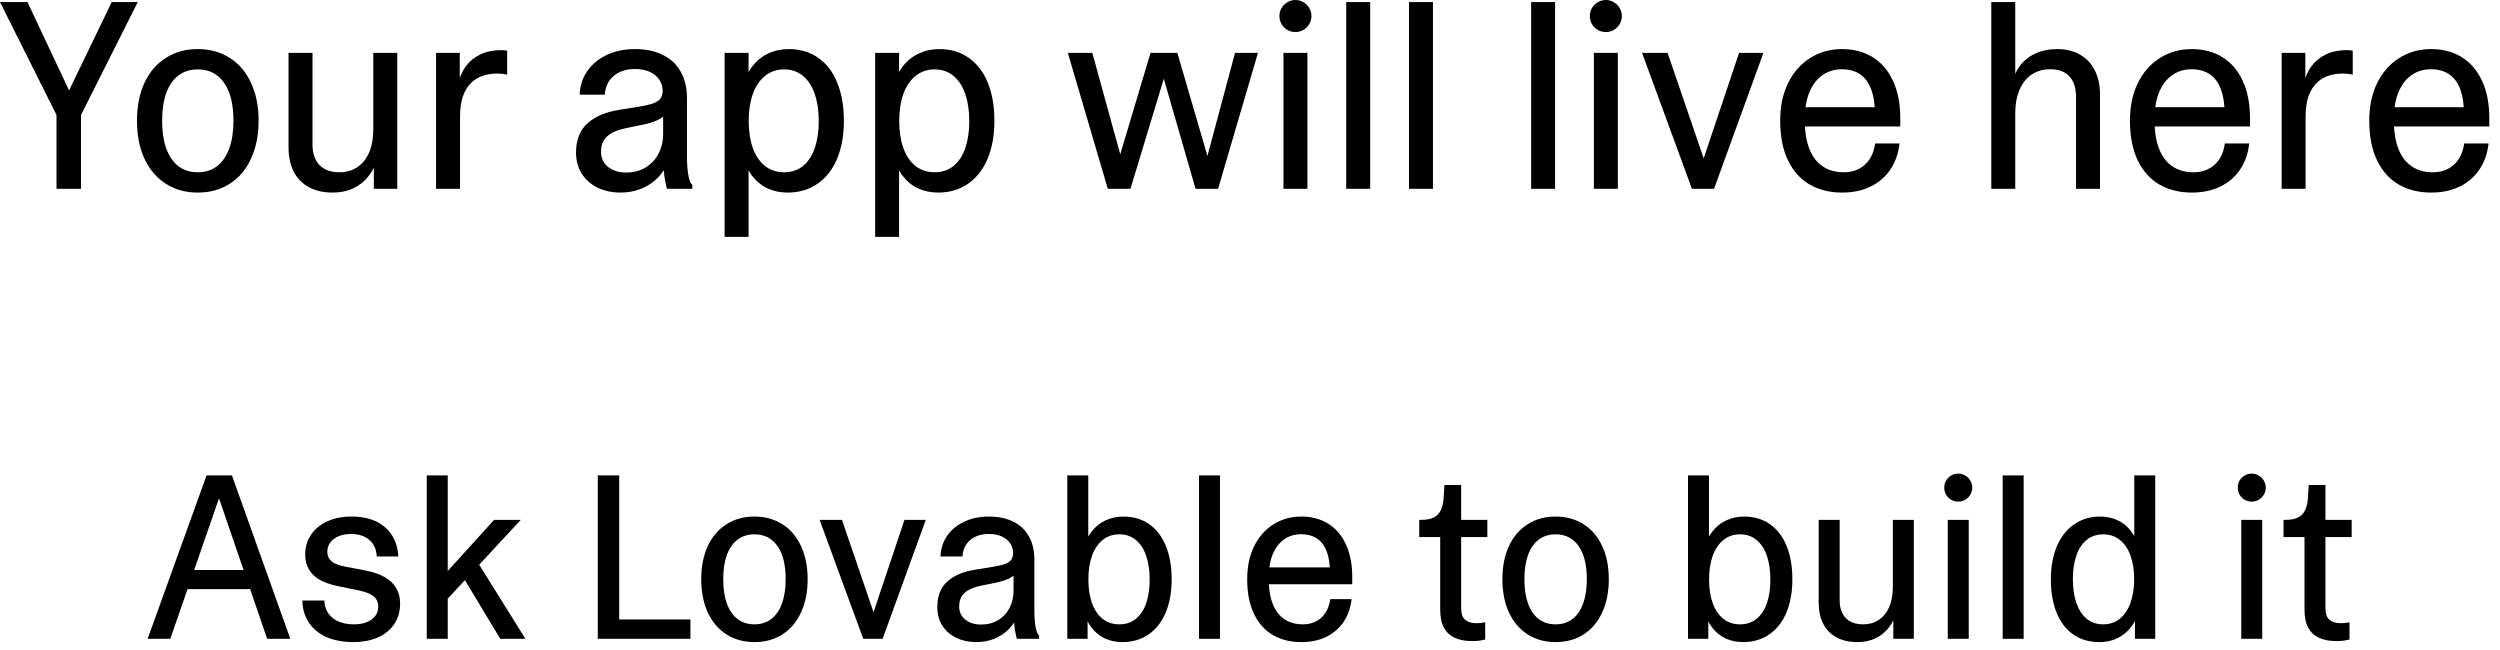
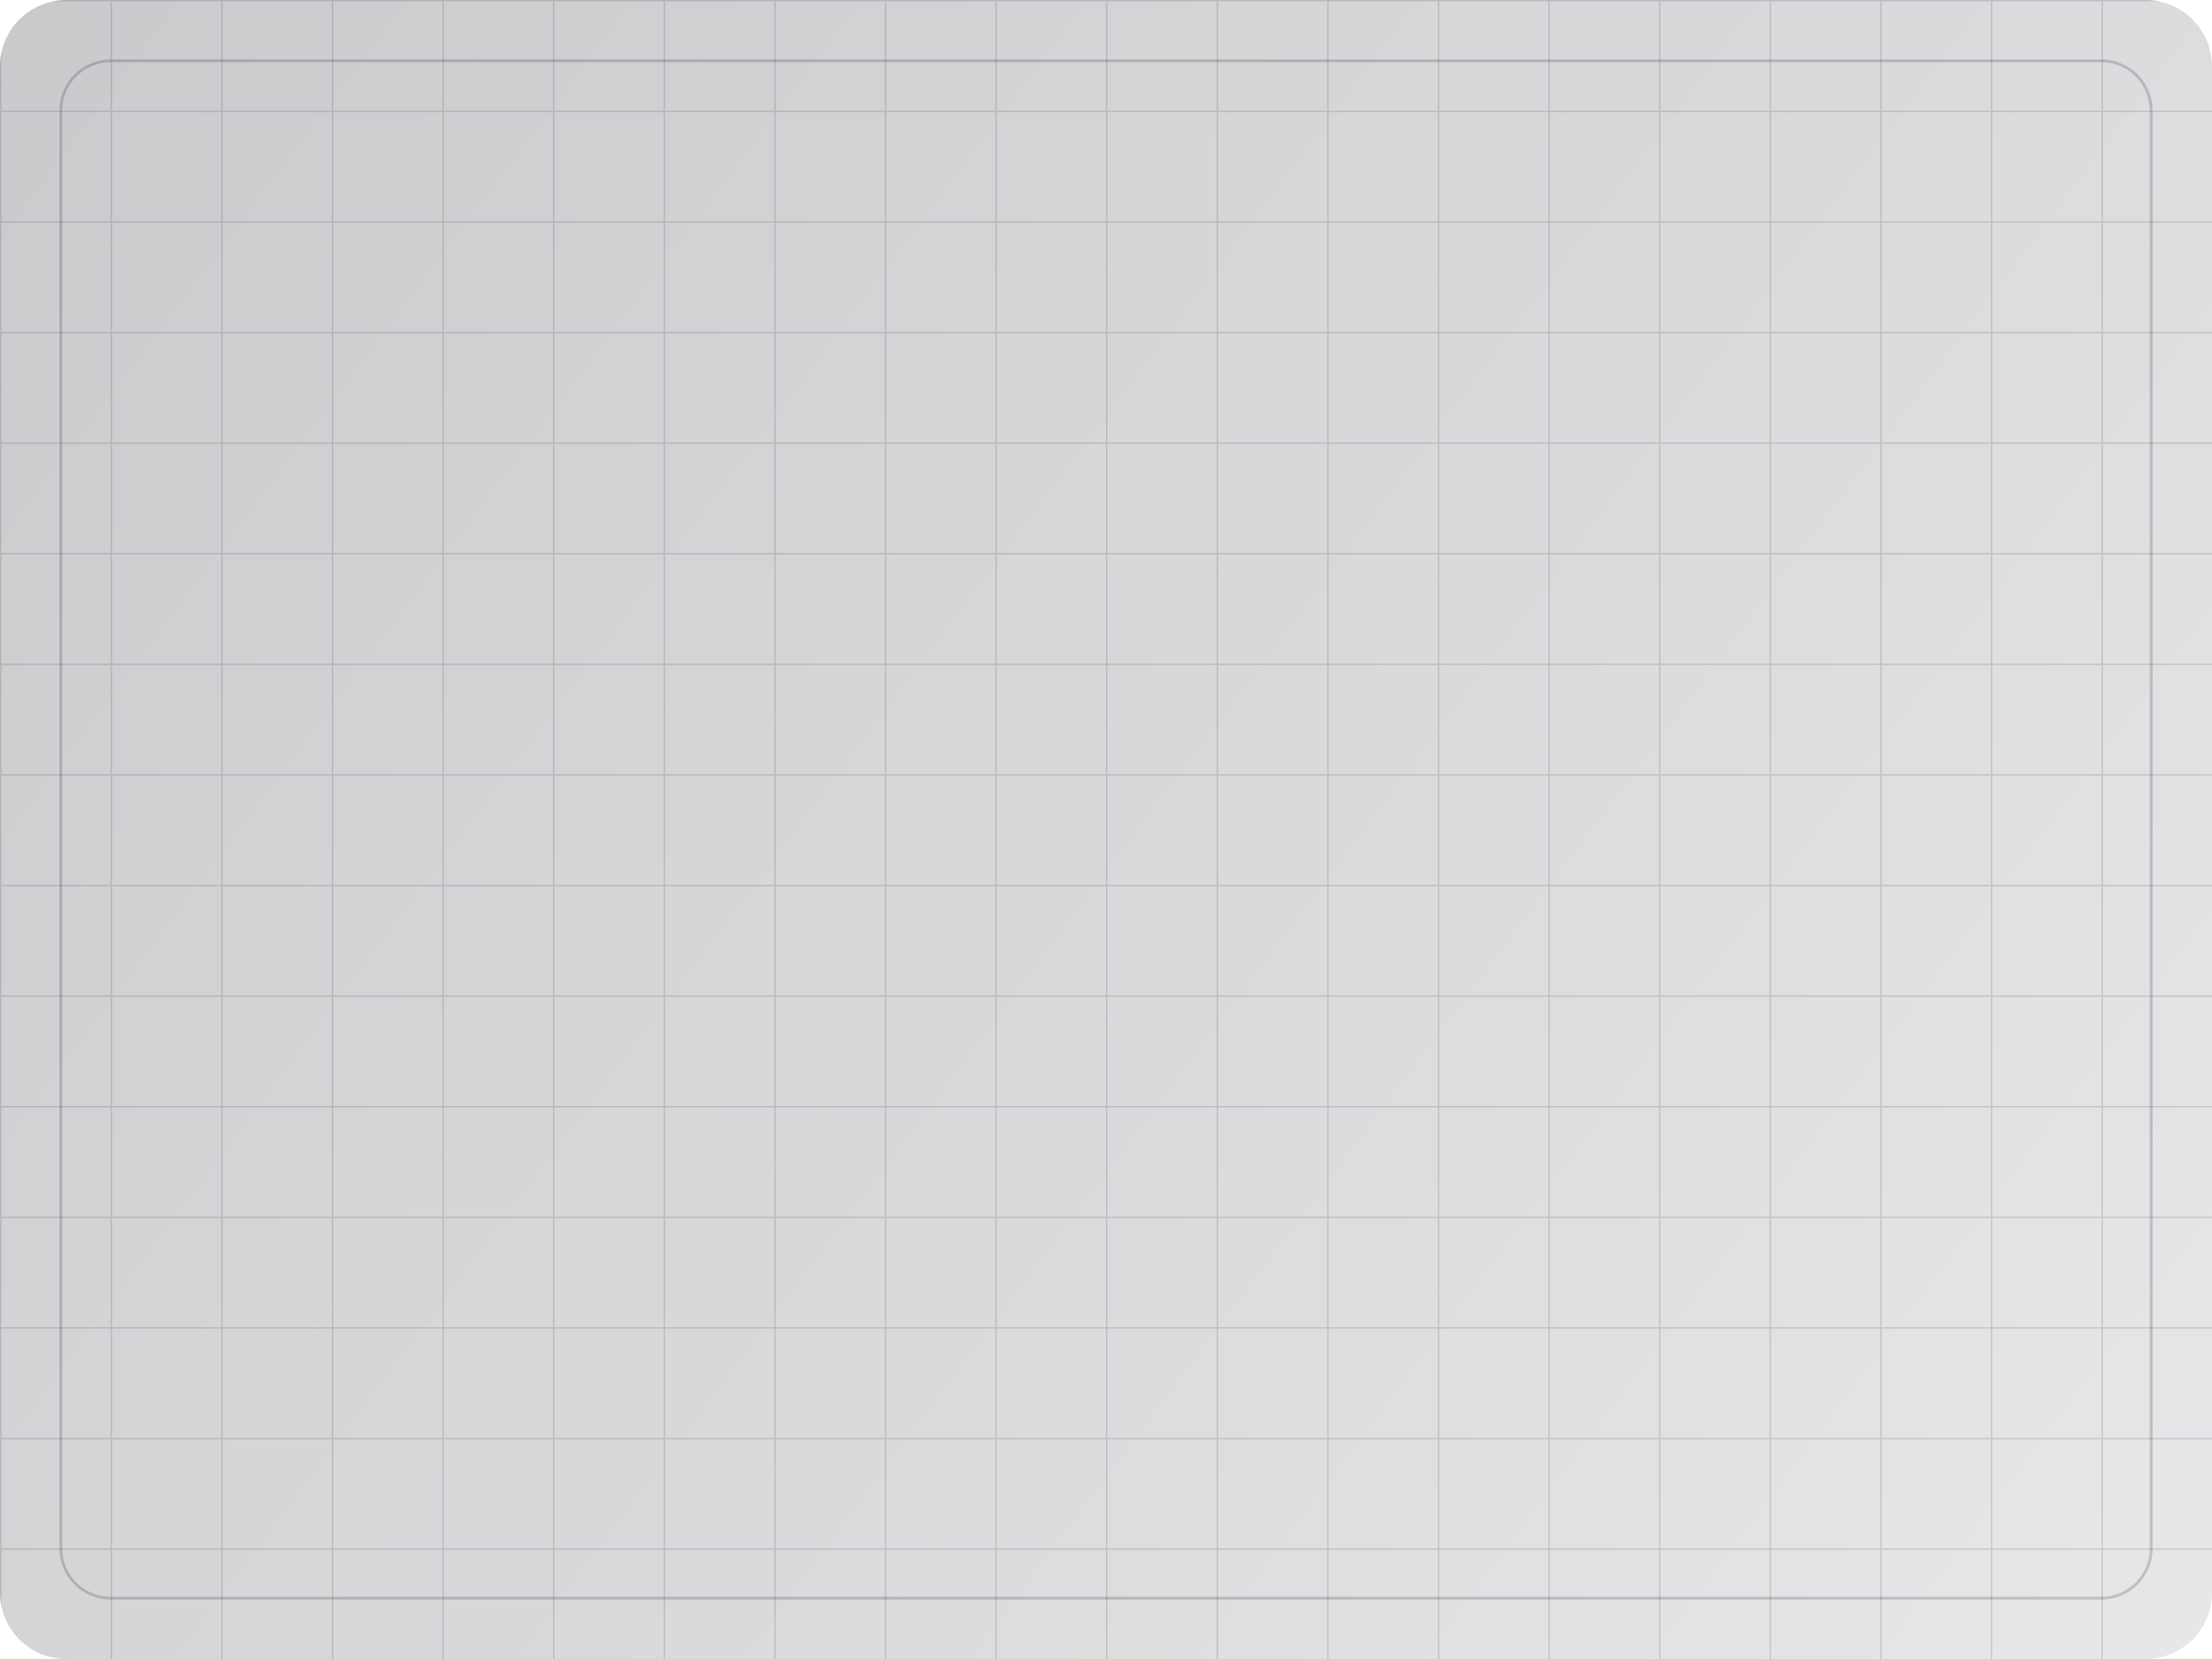
- <svg xmlns="http://www.w3.org/2000/svg" width="150" height="39" viewBox="0 0 150 39" fill="none">
-   <path d="M145.867 11.555C145.143 11.555 144.503 11.398 143.945 11.086C143.388 10.768 142.951 10.287 142.633 9.641C142.315 8.995 142.156 8.193 142.156 7.234C142.156 6.375 142.315 5.622 142.633 4.977C142.956 4.326 143.398 3.826 143.961 3.477C144.523 3.122 145.159 2.945 145.867 2.945C146.565 2.945 147.177 3.107 147.703 3.43C148.229 3.753 148.635 4.227 148.922 4.852C149.214 5.471 149.359 6.221 149.359 7.102C149.359 7.263 149.359 7.424 149.359 7.586H142.891V6.43H148.539L147.836 6.812C147.836 6.219 147.758 5.724 147.602 5.328C147.451 4.932 147.227 4.638 146.93 4.445C146.638 4.253 146.279 4.156 145.852 4.156C145.419 4.156 145.036 4.271 144.703 4.5C144.37 4.729 144.107 5.068 143.914 5.516C143.727 5.964 143.633 6.503 143.633 7.133V7.219C143.633 7.911 143.727 8.49 143.914 8.953C144.102 9.417 144.37 9.763 144.719 9.992C145.068 10.221 145.484 10.336 145.969 10.336C146.474 10.336 146.893 10.188 147.227 9.891C147.565 9.589 147.773 9.161 147.852 8.609H149.312C149.25 9.193 149.073 9.706 148.781 10.148C148.49 10.591 148.094 10.938 147.594 11.188C147.099 11.432 146.523 11.555 145.867 11.555Z" fill="black" />
-   <path d="M136.898 3.172H138.32V5.133L138.211 5.086C138.294 4.669 138.448 4.305 138.672 3.992C138.901 3.68 139.195 3.438 139.555 3.266C139.914 3.094 140.328 3.008 140.797 3.008C140.917 3.008 141.039 3.018 141.164 3.039V4.477C141.065 4.456 140.969 4.44 140.875 4.43C140.781 4.419 140.682 4.414 140.578 4.414C140.099 4.414 139.693 4.51 139.359 4.703C139.026 4.896 138.771 5.185 138.594 5.57C138.422 5.951 138.336 6.424 138.336 6.992V11.328H136.898V3.172Z" fill="black" />
-   <path d="M131.508 11.555C130.784 11.555 130.143 11.398 129.586 11.086C129.029 10.768 128.591 10.287 128.273 9.641C127.956 8.995 127.797 8.193 127.797 7.234C127.797 6.375 127.956 5.622 128.273 4.977C128.596 4.326 129.039 3.826 129.602 3.477C130.164 3.122 130.799 2.945 131.508 2.945C132.206 2.945 132.818 3.107 133.344 3.43C133.87 3.753 134.276 4.227 134.562 4.852C134.854 5.471 135 6.221 135 7.102C135 7.263 135 7.424 135 7.586H128.531V6.43H134.18L133.477 6.812C133.477 6.219 133.398 5.724 133.242 5.328C133.091 4.932 132.867 4.638 132.57 4.445C132.279 4.253 131.919 4.156 131.492 4.156C131.06 4.156 130.677 4.271 130.344 4.5C130.01 4.729 129.747 5.068 129.555 5.516C129.367 5.964 129.273 6.503 129.273 7.133V7.219C129.273 7.911 129.367 8.49 129.555 8.953C129.742 9.417 130.01 9.763 130.359 9.992C130.708 10.221 131.125 10.336 131.609 10.336C132.115 10.336 132.534 10.188 132.867 9.891C133.206 9.589 133.414 9.161 133.492 8.609H134.953C134.891 9.193 134.714 9.706 134.422 10.148C134.13 10.591 133.734 10.938 133.234 11.188C132.74 11.432 132.164 11.555 131.508 11.555Z" fill="black" />
-   <path d="M119.477 0.125H120.914V5.664L120.703 5.055C120.802 4.622 120.971 4.247 121.211 3.93C121.456 3.612 121.766 3.37 122.141 3.203C122.516 3.031 122.943 2.945 123.422 2.945C123.958 2.945 124.419 3.057 124.805 3.281C125.195 3.505 125.492 3.823 125.695 4.234C125.898 4.641 126 5.117 126 5.664V11.328H124.562V5.82C124.562 5.284 124.43 4.872 124.164 4.586C123.904 4.299 123.518 4.156 123.008 4.156C122.596 4.156 122.232 4.258 121.914 4.461C121.602 4.664 121.357 4.969 121.18 5.375C121.003 5.776 120.914 6.263 120.914 6.836V11.328H119.477V0.125Z" fill="black" />
-   <path d="M110.523 11.555C109.799 11.555 109.159 11.398 108.602 11.086C108.044 10.768 107.607 10.287 107.289 9.641C106.971 8.995 106.812 8.193 106.812 7.234C106.812 6.375 106.971 5.622 107.289 4.977C107.612 4.326 108.055 3.826 108.617 3.477C109.18 3.122 109.815 2.945 110.523 2.945C111.221 2.945 111.833 3.107 112.359 3.43C112.885 3.753 113.292 4.227 113.578 4.852C113.87 5.471 114.016 6.221 114.016 7.102C114.016 7.263 114.016 7.424 114.016 7.586H107.547V6.43H113.195L112.492 6.812C112.492 6.219 112.414 5.724 112.258 5.328C112.107 4.932 111.883 4.638 111.586 4.445C111.294 4.253 110.935 4.156 110.508 4.156C110.076 4.156 109.693 4.271 109.359 4.5C109.026 4.729 108.763 5.068 108.57 5.516C108.383 5.964 108.289 6.503 108.289 7.133V7.219C108.289 7.911 108.383 8.49 108.57 8.953C108.758 9.417 109.026 9.763 109.375 9.992C109.724 10.221 110.141 10.336 110.625 10.336C111.13 10.336 111.549 10.188 111.883 9.891C112.221 9.589 112.43 9.161 112.508 8.609H113.969C113.906 9.193 113.729 9.706 113.438 10.148C113.146 10.591 112.75 10.938 112.25 11.188C111.755 11.432 111.18 11.555 110.523 11.555Z" fill="black" />
-   <path d="M98.523 3.172H100.055L102.359 9.906H102.086L104.344 3.172H105.805L102.844 11.328H101.516L98.523 3.172Z" fill="black" />
-   <path d="M95.633 3.172H97.07V11.328H95.633V3.172ZM96.352 1.922C96.18 1.922 96.018 1.88 95.867 1.797C95.721 1.708 95.604 1.591 95.516 1.445C95.432 1.294 95.391 1.133 95.391 0.961C95.391 0.789 95.432 0.63 95.516 0.484C95.604 0.333 95.721 0.216 95.867 0.133C96.018 0.044 96.18 0 96.352 0C96.523 0 96.682 0.044 96.828 0.133C96.979 0.216 97.096 0.333 97.18 0.484C97.268 0.63 97.312 0.789 97.312 0.961C97.312 1.133 97.268 1.294 97.18 1.445C97.096 1.591 96.979 1.708 96.828 1.797C96.682 1.88 96.523 1.922 96.352 1.922Z" fill="black" />
-   <path d="M91.867 0.125H93.305V11.328H91.867V0.125Z" fill="black" />
-   <path d="M84.539 0.125H85.977V11.328H84.539V0.125Z" fill="black" />
-   <path d="M80.773 0.125H82.211V11.328H80.773V0.125Z" fill="black" />
-   <path d="M77.008 3.172H78.445V11.328H77.008V3.172ZM77.727 1.922C77.555 1.922 77.393 1.88 77.242 1.797C77.096 1.708 76.979 1.591 76.891 1.445C76.807 1.294 76.766 1.133 76.766 0.961C76.766 0.789 76.807 0.63 76.891 0.484C76.979 0.333 77.096 0.216 77.242 0.133C77.393 0.044 77.555 0 77.727 0C77.898 0 78.057 0.044 78.203 0.133C78.354 0.216 78.471 0.333 78.555 0.484C78.643 0.63 78.688 0.789 78.688 0.961C78.688 1.133 78.643 1.294 78.555 1.445C78.471 1.591 78.354 1.708 78.203 1.797C78.057 1.88 77.898 1.922 77.727 1.922Z" fill="black" />
-   <path d="M64.07 3.172H65.539L67.508 10.32H66.898L69.031 3.172H70.641L72.727 10.32H72.188L74.102 3.172H75.477L73.086 11.328H71.734L69.508 3.617H70.164L67.828 11.328H66.469L64.07 3.172Z" fill="black" />
-   <path d="M56.289 11.555C55.852 11.555 55.45 11.471 55.086 11.305C54.727 11.138 54.417 10.885 54.156 10.547C53.901 10.208 53.711 9.786 53.586 9.281L53.898 9.602V11.328H52.508V3.172H53.945V4.992L53.602 5.219C53.711 4.745 53.896 4.339 54.156 4C54.417 3.656 54.734 3.396 55.109 3.219C55.49 3.036 55.904 2.945 56.352 2.945C57.044 2.945 57.638 3.122 58.133 3.477C58.633 3.826 59.013 4.326 59.273 4.977C59.534 5.622 59.664 6.38 59.664 7.25C59.664 8.115 59.529 8.872 59.258 9.523C58.987 10.169 58.596 10.669 58.086 11.023C57.575 11.378 56.977 11.555 56.289 11.555ZM56.078 10.336C56.526 10.336 56.906 10.208 57.219 9.953C57.531 9.693 57.766 9.333 57.922 8.875C58.078 8.411 58.156 7.875 58.156 7.266C58.156 6.656 58.078 6.12 57.922 5.656C57.766 5.188 57.531 4.823 57.219 4.562C56.906 4.297 56.526 4.164 56.078 4.164C55.63 4.164 55.245 4.297 54.922 4.562C54.604 4.823 54.362 5.188 54.195 5.656C54.034 6.12 53.953 6.656 53.953 7.266C53.953 7.87 54.034 8.404 54.195 8.867C54.362 9.331 54.604 9.693 54.922 9.953C55.245 10.208 55.63 10.336 56.078 10.336ZM52.508 9.664H53.945V14.211H52.508V9.664Z" fill="black" />
-   <path d="M47.258 11.555C46.82 11.555 46.419 11.471 46.055 11.305C45.695 11.138 45.385 10.885 45.125 10.547C44.87 10.208 44.68 9.786 44.555 9.281L44.867 9.602V11.328H43.477V3.172H44.914V4.992L44.57 5.219C44.68 4.745 44.865 4.339 45.125 4C45.385 3.656 45.703 3.396 46.078 3.219C46.458 3.036 46.872 2.945 47.32 2.945C48.013 2.945 48.607 3.122 49.102 3.477C49.602 3.826 49.982 4.326 50.242 4.977C50.503 5.622 50.633 6.38 50.633 7.25C50.633 8.115 50.497 8.872 50.227 9.523C49.956 10.169 49.565 10.669 49.055 11.023C48.544 11.378 47.945 11.555 47.258 11.555ZM47.047 10.336C47.495 10.336 47.875 10.208 48.188 9.953C48.5 9.693 48.734 9.333 48.891 8.875C49.047 8.411 49.125 7.875 49.125 7.266C49.125 6.656 49.047 6.12 48.891 5.656C48.734 5.188 48.5 4.823 48.188 4.562C47.875 4.297 47.495 4.164 47.047 4.164C46.599 4.164 46.214 4.297 45.891 4.562C45.573 4.823 45.331 5.188 45.164 5.656C45.003 6.12 44.922 6.656 44.922 7.266C44.922 7.87 45.003 8.404 45.164 8.867C45.331 9.331 45.573 9.693 45.891 9.953C46.214 10.208 46.599 10.336 47.047 10.336ZM43.477 9.664H44.914V14.211H43.477V9.664Z" fill="black" />
-   <path d="M37.234 11.555C36.729 11.555 36.273 11.458 35.867 11.266C35.461 11.068 35.141 10.787 34.906 10.422C34.677 10.057 34.562 9.633 34.562 9.148C34.562 8.404 34.786 7.826 35.234 7.414C35.688 6.997 36.32 6.724 37.133 6.594L38.43 6.383C38.763 6.326 39.023 6.263 39.211 6.195C39.398 6.122 39.536 6.029 39.625 5.914C39.714 5.794 39.758 5.635 39.758 5.438C39.758 5.219 39.698 5.01 39.578 4.812C39.458 4.615 39.273 4.453 39.023 4.328C38.773 4.203 38.464 4.141 38.094 4.141C37.573 4.141 37.148 4.279 36.82 4.555C36.497 4.826 36.32 5.201 36.289 5.68H34.781C34.797 5.159 34.945 4.693 35.227 4.281C35.508 3.865 35.896 3.539 36.391 3.305C36.885 3.065 37.453 2.945 38.094 2.945C38.745 2.945 39.305 3.062 39.773 3.297C40.242 3.526 40.599 3.862 40.844 4.305C41.094 4.747 41.219 5.276 41.219 5.891V9.438C41.219 9.818 41.245 10.169 41.297 10.492C41.354 10.81 41.435 11.013 41.539 11.102V11.328H40.016C39.953 11.104 39.901 10.844 39.859 10.547C39.823 10.245 39.805 9.951 39.805 9.664L40.062 9.742C39.938 10.081 39.74 10.388 39.469 10.664C39.198 10.94 38.87 11.159 38.484 11.32C38.099 11.477 37.682 11.555 37.234 11.555ZM37.555 10.352C38.008 10.352 38.404 10.25 38.742 10.047C39.081 9.839 39.339 9.56 39.516 9.211C39.698 8.857 39.789 8.464 39.789 8.031V6.812L39.953 6.836C39.802 7.008 39.609 7.143 39.375 7.242C39.146 7.341 38.836 7.43 38.445 7.508L37.586 7.68C37.06 7.789 36.675 7.956 36.43 8.18C36.185 8.398 36.062 8.706 36.062 9.102C36.062 9.482 36.203 9.786 36.484 10.016C36.771 10.24 37.128 10.352 37.555 10.352Z" fill="black" />
-   <path d="M26.164 3.172H27.586V5.133L27.477 5.086C27.56 4.669 27.713 4.305 27.938 3.992C28.167 3.68 28.461 3.438 28.82 3.266C29.18 3.094 29.594 3.008 30.062 3.008C30.182 3.008 30.305 3.018 30.43 3.039V4.477C30.331 4.456 30.234 4.44 30.141 4.43C30.047 4.419 29.948 4.414 29.844 4.414C29.365 4.414 28.958 4.51 28.625 4.703C28.292 4.896 28.037 5.185 27.859 5.57C27.688 5.951 27.602 6.424 27.602 6.992V11.328H26.164V3.172Z" fill="black" />
-   <path d="M19.969 11.555C19.417 11.555 18.94 11.448 18.539 11.234C18.143 11.021 17.838 10.711 17.625 10.305C17.417 9.898 17.312 9.409 17.312 8.836V3.172H18.75V8.672C18.75 9.198 18.888 9.607 19.164 9.898C19.44 10.19 19.841 10.336 20.367 10.336C20.768 10.336 21.12 10.237 21.422 10.039C21.729 9.841 21.969 9.549 22.141 9.164C22.312 8.773 22.398 8.299 22.398 7.742V3.172H23.836V11.328H22.43V8.836L22.672 9.438C22.552 9.87 22.367 10.245 22.117 10.562C21.872 10.88 21.568 11.125 21.203 11.297C20.838 11.469 20.427 11.555 19.969 11.555Z" fill="black" />
-   <path d="M11.867 11.555C11.138 11.555 10.497 11.378 9.945 11.023C9.393 10.669 8.966 10.167 8.664 9.516C8.367 8.865 8.219 8.107 8.219 7.242C8.219 6.378 8.367 5.622 8.664 4.977C8.966 4.326 9.393 3.826 9.945 3.477C10.497 3.122 11.138 2.945 11.867 2.945C12.596 2.945 13.237 3.122 13.789 3.477C14.341 3.826 14.766 4.326 15.062 4.977C15.365 5.622 15.516 6.378 15.516 7.242C15.516 8.107 15.365 8.865 15.062 9.516C14.766 10.167 14.341 10.669 13.789 11.023C13.237 11.378 12.596 11.555 11.867 11.555ZM11.867 10.336C12.315 10.336 12.698 10.216 13.016 9.977C13.338 9.732 13.583 9.378 13.75 8.914C13.922 8.451 14.008 7.893 14.008 7.242C14.008 6.263 13.82 5.505 13.445 4.969C13.07 4.432 12.544 4.164 11.867 4.164C11.419 4.164 11.034 4.284 10.711 4.523C10.393 4.763 10.148 5.115 9.977 5.578C9.81 6.036 9.727 6.591 9.727 7.242C9.727 7.893 9.81 8.451 9.977 8.914C10.148 9.378 10.393 9.732 10.711 9.977C11.034 10.216 11.419 10.336 11.867 10.336Z" fill="black" />
-   <path d="M3.391 6.18L3.711 7.539L0 0.125H1.648L4.414 6H3.867L6.703 0.125H8.266L4.539 7.539L4.859 6.18V11.328H3.391V6.18Z" fill="black" />
-   <path d="M140.19 38.465C139.789 38.465 139.448 38.403 139.165 38.28C138.882 38.157 138.661 37.957 138.502 37.679C138.347 37.396 138.27 37.029 138.27 36.578V32.224H137.012V31.191H137.135C137.445 31.191 137.693 31.144 137.88 31.048C138.071 30.952 138.215 30.804 138.311 30.604C138.406 30.403 138.463 30.136 138.481 29.804L138.522 29.1H139.527V31.301L139.377 31.191H141.1V32.224H139.527V36.496C139.527 36.82 139.607 37.05 139.767 37.187C139.931 37.323 140.159 37.392 140.45 37.392C140.637 37.392 140.81 37.373 140.97 37.337V38.369C140.828 38.406 140.699 38.431 140.58 38.444C140.462 38.458 140.332 38.465 140.19 38.465Z" fill="black" />
-   <path d="M134.476 31.191H135.733V38.328H134.476V31.191ZM135.104 30.098C134.954 30.098 134.813 30.061 134.681 29.988C134.553 29.911 134.451 29.808 134.373 29.681C134.3 29.549 134.264 29.407 134.264 29.257C134.264 29.106 134.3 28.967 134.373 28.84C134.451 28.708 134.553 28.605 134.681 28.532C134.813 28.455 134.954 28.416 135.104 28.416C135.255 28.416 135.394 28.455 135.521 28.532C135.654 28.605 135.756 28.708 135.829 28.84C135.907 28.967 135.945 29.106 135.945 29.257C135.945 29.407 135.907 29.549 135.829 29.681C135.756 29.808 135.654 29.911 135.521 29.988C135.394 30.061 135.255 30.098 135.104 30.098Z" fill="black" />
-   <path d="M128.057 28.525H129.314V31.191H128.057V28.525ZM125.965 38.526C125.354 38.526 124.83 38.374 124.393 38.068C123.955 37.758 123.622 37.323 123.395 36.763C123.167 36.198 123.053 35.535 123.053 34.773C123.053 34.017 123.171 33.354 123.408 32.784C123.65 32.215 123.994 31.775 124.44 31.465C124.887 31.15 125.409 30.993 126.006 30.993C126.389 30.993 126.737 31.066 127.052 31.212C127.371 31.358 127.642 31.579 127.865 31.875C128.093 32.171 128.262 32.54 128.371 32.982L128.057 32.702V31.191H129.314V38.328H128.098V36.735L128.357 36.537C128.212 37.161 127.924 37.649 127.496 38C127.068 38.351 126.557 38.526 125.965 38.526ZM126.19 37.46C126.582 37.46 126.917 37.346 127.195 37.118C127.478 36.886 127.69 36.567 127.831 36.161C127.977 35.751 128.05 35.279 128.05 34.746C128.05 34.217 127.977 33.75 127.831 33.345C127.69 32.939 127.478 32.625 127.195 32.401C126.917 32.173 126.582 32.06 126.19 32.06C125.799 32.06 125.466 32.173 125.192 32.401C124.919 32.625 124.714 32.939 124.577 33.345C124.44 33.746 124.372 34.213 124.372 34.746C124.372 35.279 124.44 35.751 124.577 36.161C124.714 36.567 124.919 36.886 125.192 37.118C125.466 37.346 125.799 37.46 126.19 37.46Z" fill="black" />
-   <path d="M120.161 28.525H121.419V38.328H120.161V28.525Z" fill="black" />
-   <path d="M116.866 31.191H118.124V38.328H116.866V31.191ZM117.495 30.098C117.345 30.098 117.203 30.061 117.071 29.988C116.944 29.911 116.841 29.808 116.764 29.681C116.691 29.549 116.654 29.407 116.654 29.257C116.654 29.106 116.691 28.967 116.764 28.84C116.841 28.708 116.944 28.605 117.071 28.532C117.203 28.455 117.345 28.416 117.495 28.416C117.646 28.416 117.785 28.455 117.912 28.532C118.044 28.605 118.147 28.708 118.22 28.84C118.297 28.967 118.336 29.106 118.336 29.257C118.336 29.407 118.297 29.549 118.22 29.681C118.147 29.808 118.044 29.911 117.912 29.988C117.785 30.061 117.646 30.098 117.495 30.098Z" fill="black" />
-   <path d="M111.445 38.526C110.962 38.526 110.545 38.433 110.194 38.246C109.848 38.059 109.581 37.788 109.395 37.433C109.212 37.077 109.121 36.649 109.121 36.148V31.191H110.379V36.004C110.379 36.464 110.5 36.822 110.741 37.077C110.983 37.332 111.334 37.46 111.794 37.46C112.145 37.46 112.452 37.373 112.717 37.2C112.986 37.027 113.195 36.772 113.346 36.435C113.496 36.093 113.571 35.678 113.571 35.19V31.191H114.829V38.328H113.599V36.148L113.811 36.674C113.706 37.052 113.544 37.38 113.325 37.658C113.111 37.936 112.844 38.15 112.525 38.301C112.206 38.451 111.846 38.526 111.445 38.526Z" fill="black" />
-   <path d="M104.589 38.526C104.206 38.526 103.855 38.453 103.536 38.308C103.222 38.162 102.951 37.941 102.723 37.645C102.499 37.348 102.333 36.979 102.224 36.537L102.497 36.817V38.328H101.28V31.191H102.538V32.784L102.237 32.982C102.333 32.568 102.495 32.212 102.723 31.916C102.951 31.615 103.229 31.387 103.557 31.232C103.889 31.073 104.252 30.993 104.644 30.993C105.25 30.993 105.769 31.148 106.202 31.458C106.64 31.763 106.972 32.201 107.2 32.77C107.428 33.336 107.542 33.999 107.542 34.76C107.542 35.516 107.424 36.179 107.187 36.749C106.95 37.314 106.608 37.752 106.161 38.062C105.715 38.371 105.19 38.526 104.589 38.526ZM104.404 37.46C104.796 37.46 105.129 37.348 105.402 37.125C105.676 36.897 105.881 36.583 106.018 36.182C106.154 35.776 106.223 35.307 106.223 34.773C106.223 34.24 106.154 33.771 106.018 33.365C105.881 32.955 105.676 32.636 105.402 32.408C105.129 32.176 104.796 32.06 104.404 32.06C104.012 32.06 103.675 32.176 103.393 32.408C103.115 32.636 102.903 32.955 102.757 33.365C102.616 33.771 102.545 34.24 102.545 34.773C102.545 35.302 102.616 35.769 102.757 36.175C102.903 36.58 103.115 36.897 103.393 37.125C103.675 37.348 104.012 37.46 104.404 37.46ZM101.28 28.525H102.538V31.191H101.28V28.525Z" fill="black" />
-   <path d="M93.337 38.526C92.699 38.526 92.138 38.371 91.655 38.062C91.172 37.752 90.799 37.312 90.534 36.742C90.274 36.172 90.144 35.509 90.144 34.753C90.144 33.996 90.274 33.336 90.534 32.77C90.799 32.201 91.172 31.763 91.655 31.458C92.138 31.148 92.699 30.993 93.337 30.993C93.975 30.993 94.535 31.148 95.019 31.458C95.502 31.763 95.873 32.201 96.133 32.77C96.397 33.336 96.529 33.996 96.529 34.753C96.529 35.509 96.397 36.172 96.133 36.742C95.873 37.312 95.502 37.752 95.019 38.062C94.535 38.371 93.975 38.526 93.337 38.526ZM93.337 37.46C93.729 37.46 94.064 37.355 94.342 37.145C94.624 36.931 94.838 36.621 94.984 36.216C95.135 35.81 95.21 35.323 95.21 34.753C95.21 33.896 95.046 33.233 94.718 32.764C94.39 32.294 93.929 32.06 93.337 32.06C92.945 32.06 92.608 32.164 92.325 32.374C92.047 32.584 91.833 32.891 91.683 33.297C91.537 33.698 91.464 34.183 91.464 34.753C91.464 35.323 91.537 35.81 91.683 36.216C91.833 36.621 92.047 36.931 92.325 37.145C92.608 37.355 92.945 37.46 93.337 37.46Z" fill="black" />
-   <path d="M88.333 38.465C87.932 38.465 87.59 38.403 87.308 38.28C87.025 38.157 86.804 37.957 86.644 37.679C86.49 37.396 86.412 37.029 86.412 36.578V32.224H85.154V31.191H85.277C85.587 31.191 85.836 31.144 86.022 31.048C86.214 30.952 86.357 30.804 86.453 30.604C86.549 30.403 86.606 30.136 86.624 29.804L86.665 29.1H87.67V31.301L87.519 31.191H89.242V32.224H87.67V36.496C87.67 36.82 87.75 37.05 87.909 37.187C88.073 37.323 88.301 37.392 88.593 37.392C88.78 37.392 88.953 37.373 89.112 37.337V38.369C88.971 38.406 88.841 38.431 88.723 38.444C88.604 38.458 88.474 38.465 88.333 38.465Z" fill="black" />
-   <path d="M78.079 38.526C77.446 38.526 76.885 38.39 76.397 38.116C75.91 37.838 75.527 37.417 75.249 36.852C74.971 36.286 74.832 35.585 74.832 34.746C74.832 33.994 74.971 33.336 75.249 32.77C75.532 32.201 75.919 31.763 76.411 31.458C76.903 31.148 77.459 30.993 78.079 30.993C78.69 30.993 79.225 31.134 79.686 31.417C80.146 31.7 80.501 32.114 80.752 32.661C81.007 33.203 81.135 33.86 81.135 34.63C81.135 34.771 81.135 34.912 81.135 35.054H75.475V34.042H80.417L79.802 34.377C79.802 33.857 79.733 33.425 79.597 33.078C79.465 32.732 79.269 32.474 79.009 32.306C78.754 32.137 78.439 32.053 78.065 32.053C77.687 32.053 77.352 32.153 77.061 32.353C76.769 32.554 76.539 32.85 76.37 33.242C76.206 33.634 76.124 34.106 76.124 34.657V34.732C76.124 35.339 76.206 35.844 76.37 36.25C76.534 36.656 76.769 36.959 77.074 37.159C77.38 37.36 77.744 37.46 78.168 37.46C78.61 37.46 78.977 37.33 79.269 37.07C79.565 36.806 79.747 36.432 79.815 35.949H81.094C81.039 36.46 80.884 36.908 80.629 37.296C80.374 37.683 80.027 37.986 79.59 38.205C79.157 38.419 78.653 38.526 78.079 38.526Z" fill="black" />
-   <path d="M71.94 28.525H73.198V38.328H71.94V28.525Z" fill="black" />
-   <path d="M67.347 38.526C66.964 38.526 66.613 38.453 66.294 38.308C65.98 38.162 65.708 37.941 65.481 37.645C65.257 37.348 65.091 36.979 64.981 36.537L65.255 36.817V38.328H64.038V31.191H65.296V32.784L64.995 32.982C65.091 32.568 65.253 32.212 65.481 31.916C65.708 31.615 65.986 31.387 66.314 31.232C66.647 31.073 67.009 30.993 67.401 30.993C68.007 30.993 68.527 31.148 68.96 31.458C69.397 31.763 69.73 32.201 69.958 32.77C70.186 33.336 70.3 33.999 70.3 34.76C70.3 35.516 70.181 36.179 69.944 36.749C69.707 37.314 69.366 37.752 68.919 38.062C68.472 38.371 67.948 38.526 67.347 38.526ZM67.162 37.46C67.554 37.46 67.887 37.348 68.16 37.125C68.434 36.897 68.639 36.583 68.775 36.182C68.912 35.776 68.981 35.307 68.981 34.773C68.981 34.24 68.912 33.771 68.775 33.365C68.639 32.955 68.434 32.636 68.16 32.408C67.887 32.176 67.554 32.06 67.162 32.06C66.77 32.06 66.433 32.176 66.15 32.408C65.872 32.636 65.66 32.955 65.515 33.365C65.373 33.771 65.303 34.24 65.303 34.773C65.303 35.302 65.373 35.769 65.515 36.175C65.66 36.58 65.872 36.897 66.15 37.125C66.433 37.348 66.77 37.46 67.162 37.46ZM64.038 28.525H65.296V31.191H64.038V28.525Z" fill="black" />
-   <path d="M58.576 38.526C58.134 38.526 57.735 38.442 57.38 38.273C57.024 38.1 56.744 37.854 56.539 37.535C56.339 37.216 56.238 36.845 56.238 36.421C56.238 35.769 56.434 35.263 56.826 34.903C57.223 34.539 57.776 34.3 58.487 34.185L59.622 34.001C59.914 33.951 60.142 33.896 60.306 33.837C60.47 33.773 60.59 33.691 60.668 33.591C60.745 33.486 60.784 33.347 60.784 33.174C60.784 32.982 60.732 32.8 60.627 32.627C60.522 32.454 60.36 32.312 60.142 32.203C59.923 32.094 59.652 32.039 59.328 32.039C58.872 32.039 58.501 32.16 58.214 32.401C57.931 32.638 57.776 32.967 57.749 33.386H56.43C56.443 32.93 56.573 32.522 56.819 32.162C57.065 31.797 57.405 31.513 57.838 31.308C58.271 31.098 58.768 30.993 59.328 30.993C59.898 30.993 60.388 31.096 60.798 31.301C61.208 31.501 61.52 31.795 61.734 32.183C61.953 32.57 62.062 33.033 62.062 33.57V36.674C62.062 37.007 62.085 37.314 62.131 37.597C62.181 37.875 62.252 38.052 62.343 38.13V38.328H61.01C60.955 38.132 60.91 37.904 60.873 37.645C60.841 37.38 60.825 37.123 60.825 36.872L61.051 36.94C60.941 37.237 60.768 37.505 60.531 37.747C60.294 37.989 60.007 38.18 59.67 38.321C59.333 38.458 58.968 38.526 58.576 38.526ZM58.856 37.474C59.253 37.474 59.599 37.385 59.895 37.207C60.192 37.025 60.417 36.781 60.572 36.476C60.732 36.166 60.812 35.822 60.812 35.443V34.377L60.955 34.398C60.823 34.548 60.654 34.666 60.449 34.753C60.249 34.84 59.977 34.917 59.636 34.985L58.884 35.136C58.423 35.231 58.086 35.377 57.872 35.573C57.658 35.765 57.551 36.033 57.551 36.38C57.551 36.713 57.674 36.979 57.92 37.18C58.171 37.376 58.483 37.474 58.856 37.474Z" fill="black" />
-   <path d="M49.177 31.191H50.517L52.533 37.084H52.294L54.27 31.191H55.548L52.957 38.328H51.795L49.177 31.191Z" fill="black" />
-   <path d="M45.267 38.526C44.629 38.526 44.068 38.371 43.585 38.062C43.102 37.752 42.728 37.312 42.464 36.742C42.204 36.172 42.074 35.509 42.074 34.753C42.074 33.996 42.204 33.336 42.464 32.77C42.728 32.201 43.102 31.763 43.585 31.458C44.068 31.148 44.629 30.993 45.267 30.993C45.905 30.993 46.465 31.148 46.948 31.458C47.431 31.763 47.803 32.201 48.062 32.77C48.327 33.336 48.459 33.996 48.459 34.753C48.459 35.509 48.327 36.172 48.062 36.742C47.803 37.312 47.431 37.752 46.948 38.062C46.465 38.371 45.905 38.526 45.267 38.526ZM45.267 37.46C45.658 37.46 45.993 37.355 46.272 37.145C46.554 36.931 46.768 36.621 46.914 36.216C47.065 35.81 47.14 35.323 47.14 34.753C47.14 33.896 46.976 33.233 46.648 32.764C46.319 32.294 45.859 32.06 45.267 32.06C44.875 32.06 44.537 32.164 44.255 32.374C43.977 32.584 43.763 32.891 43.612 33.297C43.467 33.698 43.394 34.183 43.394 34.753C43.394 35.323 43.467 35.81 43.612 36.216C43.763 36.621 43.977 36.931 44.255 37.145C44.537 37.355 44.875 37.46 45.267 37.46Z" fill="black" />
-   <path d="M35.867 28.525H37.152V37.556L36.934 37.166H41.425V38.328H35.867V28.525Z" fill="black" />
-   <path d="M25.606 28.525H26.864V34.63H26.529L29.646 31.191H31.246L26.331 36.496L26.864 35.402V38.328H25.606V28.525ZM27.705 34.493L28.389 33.304L31.526 38.328H30.016L27.705 34.493Z" fill="black" />
-   <path d="M21.211 38.526C20.591 38.526 20.051 38.426 19.591 38.226C19.135 38.02 18.782 37.731 18.531 37.357C18.281 36.984 18.151 36.542 18.142 36.031H19.461C19.479 36.487 19.65 36.84 19.974 37.091C20.297 37.337 20.719 37.46 21.238 37.46C21.676 37.46 22.027 37.364 22.291 37.173C22.56 36.981 22.694 36.722 22.694 36.394C22.694 36.129 22.599 35.922 22.407 35.772C22.22 35.621 21.915 35.503 21.491 35.416L20.315 35.177C19.627 35.04 19.121 34.815 18.798 34.5C18.474 34.181 18.312 33.769 18.312 33.263C18.312 32.834 18.424 32.449 18.648 32.107C18.871 31.761 19.192 31.49 19.611 31.294C20.031 31.093 20.525 30.993 21.095 30.993C21.678 30.993 22.177 31.096 22.592 31.301C23.006 31.506 23.323 31.791 23.542 32.155C23.761 32.515 23.879 32.925 23.898 33.386H22.605C22.587 32.967 22.439 32.638 22.161 32.401C21.888 32.16 21.523 32.039 21.067 32.039C20.78 32.039 20.53 32.085 20.315 32.176C20.101 32.262 19.935 32.388 19.816 32.552C19.698 32.711 19.639 32.896 19.639 33.105C19.639 33.342 19.721 33.532 19.885 33.673C20.049 33.814 20.309 33.919 20.664 33.987L21.977 34.24C22.414 34.327 22.783 34.457 23.084 34.63C23.385 34.798 23.613 35.015 23.768 35.279C23.927 35.544 24.007 35.851 24.007 36.202C24.007 36.694 23.884 37.116 23.638 37.467C23.396 37.818 23.064 38.082 22.64 38.26C22.216 38.438 21.74 38.526 21.211 38.526Z" fill="black" />
-   <path d="M12.393 28.525H13.917L17.417 38.328H16.029L13.021 29.551H13.261L10.219 38.328H8.858L12.393 28.525ZM10.82 34.199H15.599V35.348H10.82V34.199Z" fill="black" />
+ <svg xmlns="http://www.w3.org/2000/svg" width="800" height="600" viewBox="0 0 800 600" fill="none">
+   <defs>
+     <linearGradient id="bg" x1="0" y1="0" x2="800" y2="600" gradientUnits="userSpaceOnUse">
+       <stop stop-color="#0B0F19" stop-opacity="0.22" />
+       <stop offset="1" stop-color="#0B0F19" stop-opacity="0.10" />
+     </linearGradient>
+     <pattern id="grid" width="40" height="40" patternUnits="userSpaceOnUse">
+       <path d="M 40 0 L 0 0 0 40" fill="none" stroke="#0B0F19" stroke-opacity="0.14" stroke-width="1" />
+     </pattern>
+   </defs>
+   <rect x="0" y="0" width="800" height="600" rx="24" fill="url(#bg)" />
+   <rect x="0" y="0" width="800" height="600" rx="24" fill="url(#grid)" />
+   <rect x="22" y="22" width="756" height="556" rx="18" stroke="#0B0F19" stroke-opacity="0.18" />
</svg>
